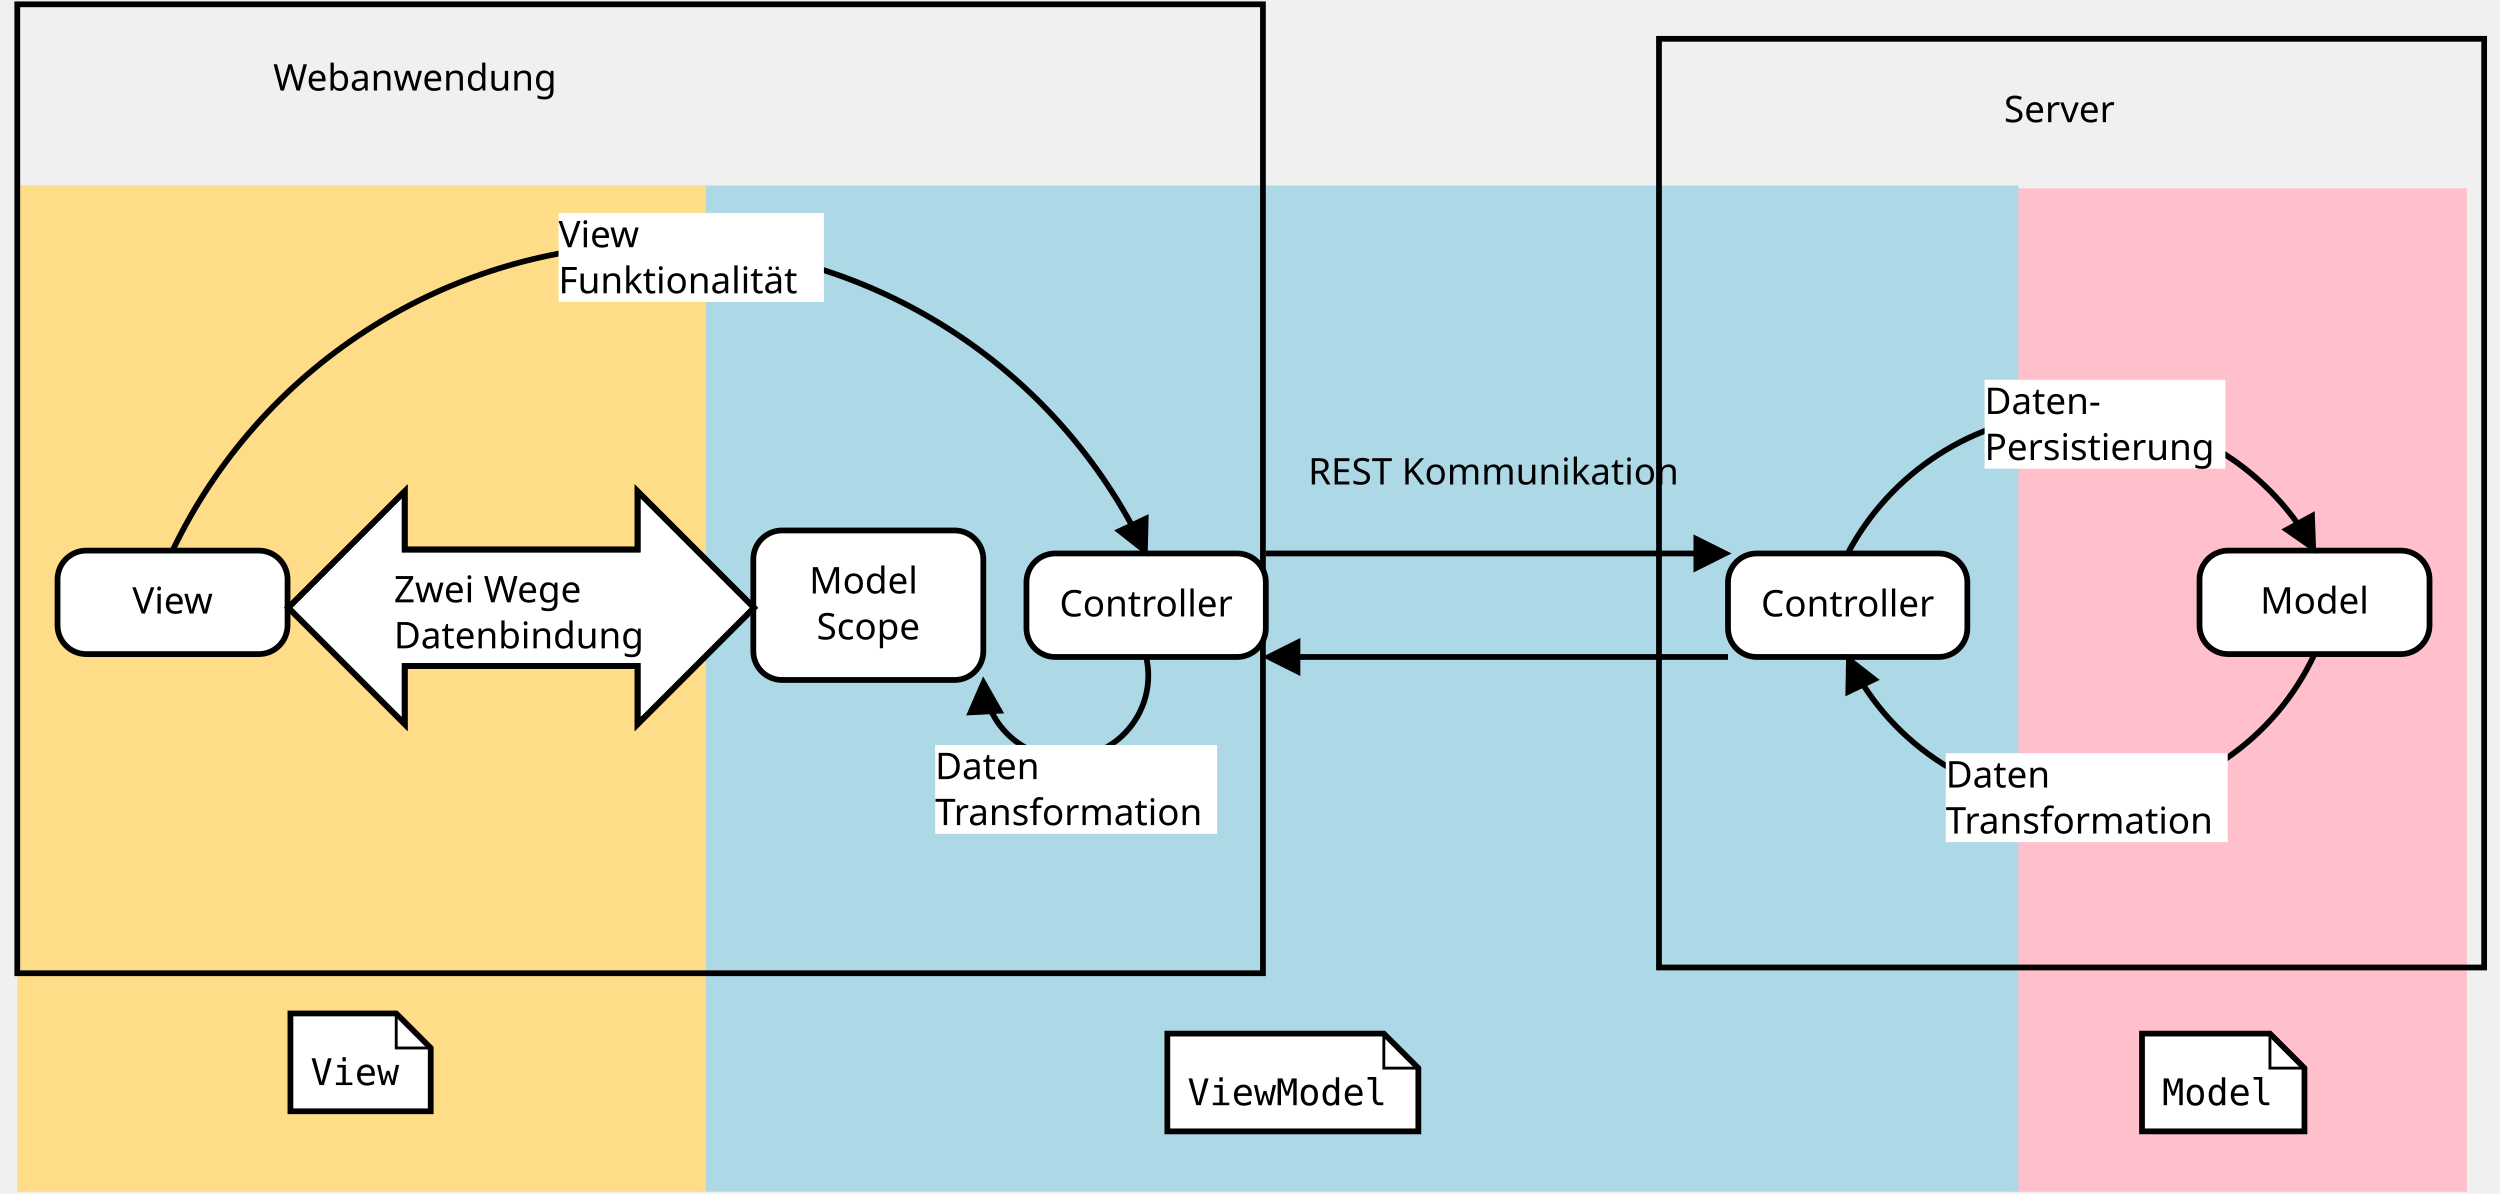
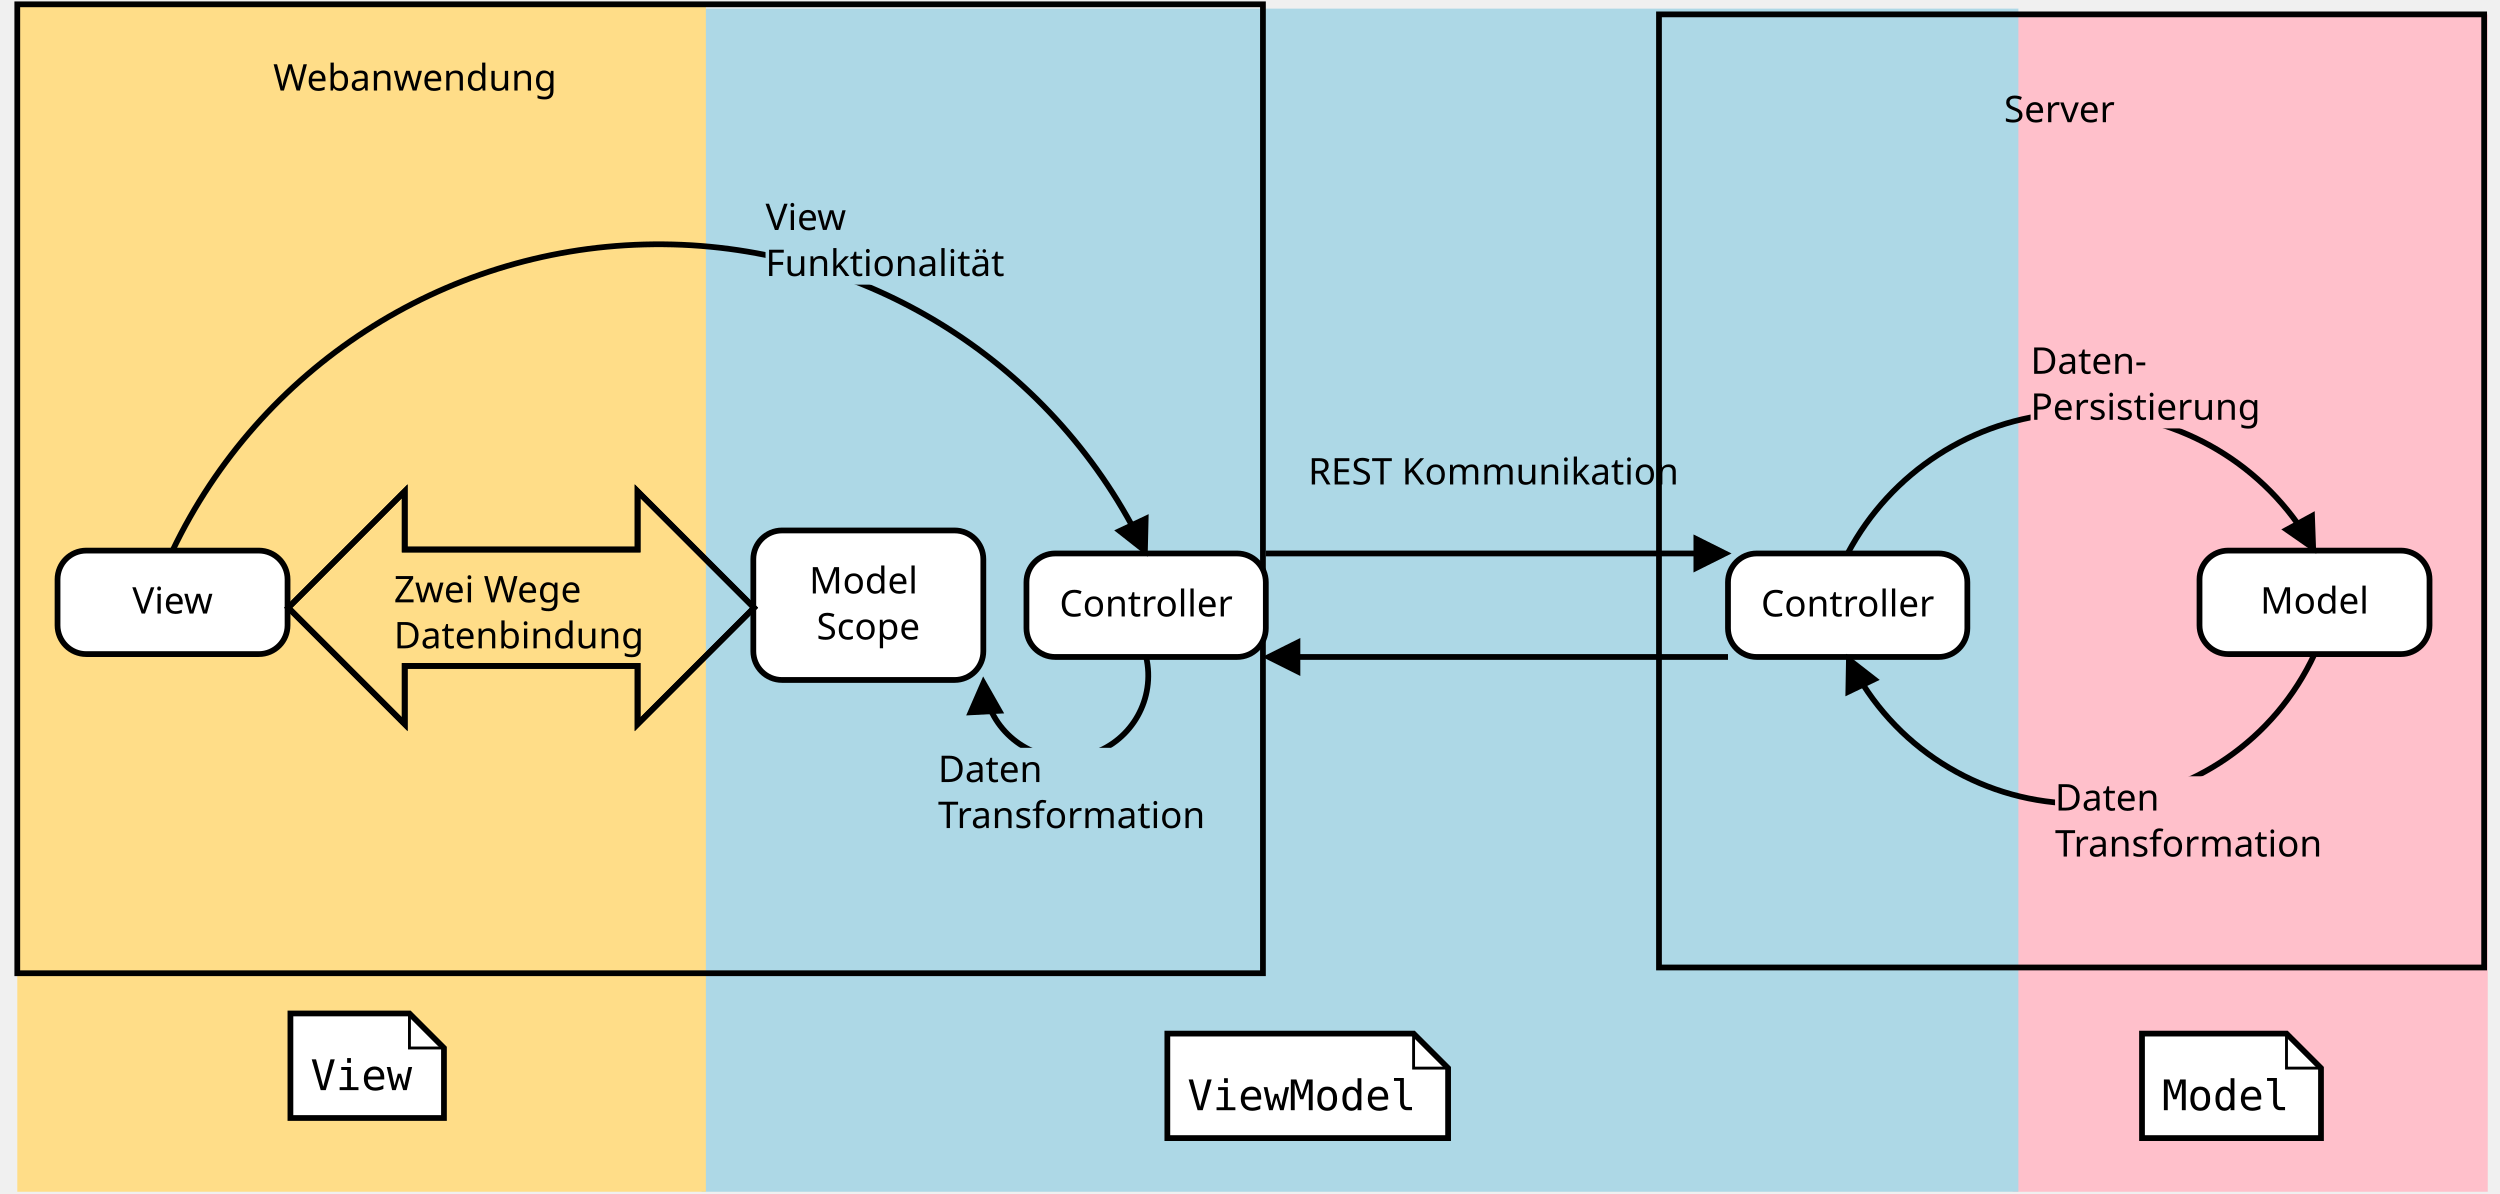
<svg xmlns="http://www.w3.org/2000/svg" width="44cm" height="21cm" viewBox="23 -249 861 415">
  <g>
-     <rect style="fill: #ffc0cb" x="719.75" y="-182.5" width="156" height="347" />
-     <rect style="fill: none; fill-opacity:0; stroke-width: 2; stroke: #ffc0cb" x="719.75" y="-182.5" width="156" height="347" />
+     <rect style="fill: #ffc0cb" x="719.75" y="-243" width="163.25" height="407.5" />
+     <rect style="fill: none; fill-opacity:0; stroke-width: 2; stroke: #ffc0cb" x="719.75" y="-243" width="163.25" height="407.5" />
  </g>
  <g>
-     <rect style="fill: #add8e6" x="263.75" y="-183.5" width="456" height="348" />
-     <rect style="fill: none; fill-opacity:0; stroke-width: 2; stroke: #add8e6" x="263.75" y="-183.5" width="456" height="348" />
+     <rect style="fill: #add8e6" x="263.75" y="-245" width="456" height="409.5" />
+     <rect style="fill: none; fill-opacity:0; stroke-width: 2; stroke: #add8e6" x="263.75" y="-245" width="456" height="409.5" />
  </g>
  <g>
-     <rect style="fill: #ffdd88" x="25.75" y="-183.5" width="237.5" height="348" />
-     <rect style="fill: none; fill-opacity:0; stroke-width: 2; stroke: #ffdd88" x="25.75" y="-183.5" width="237.5" height="348" />
+     <rect style="fill: #ffdd88" x="25.75" y="-247" width="237.5" height="411.5" />
+     <rect style="fill: none; fill-opacity:0; stroke-width: 2; stroke: #ffdd88" x="25.75" y="-247" width="237.5" height="411.5" />
  </g>
  <rect style="fill: none; fill-opacity:0; stroke-width: 2; stroke: #000000" x="24.75" y="-247.5" width="433.25" height="337" />
-   <rect style="fill: none; fill-opacity:0; stroke-width: 2; stroke: #000000" x="595.75" y="-235.5" width="287" height="323" />
+   <rect style="fill: none; fill-opacity:0; stroke-width: 2; stroke: #000000" x="595.75" y="-244" width="287" height="331.5" />
  <g>
    <rect style="fill: #ffffff" x="280.75" y="-64.5" width="80" height="52" rx="10" ry="10" />
    <rect style="fill: none; fill-opacity:0; stroke-width: 2; stroke: #000000" x="280.75" y="-64.5" width="80" height="52" rx="10" ry="10" />
    <text font-size="12.8" style="fill: #000000;text-anchor:middle;font-family:sans-serif;font-style:normal;font-weight:normal" x="320.75" y="-42.6">
      <tspan x="320.75" y="-42.6">Model</tspan>
      <tspan x="320.75" y="-26.6">Scope</tspan>
    </text>
  </g>
  <g>
    <rect style="fill: #ffffff" x="375.75" y="-56.5" width="83.25" height="36" rx="10" ry="10" />
    <rect style="fill: none; fill-opacity:0; stroke-width: 2; stroke: #000000" x="375.75" y="-56.5" width="83.25" height="36" rx="10" ry="10" />
    <text font-size="12.8" style="fill: #000000;text-anchor:middle;font-family:sans-serif;font-style:normal;font-weight:normal" x="417.375" y="-34.6">
      <tspan x="417.375" y="-34.6">Controller</tspan>
    </text>
  </g>
  <g>
    <rect style="fill: #ffffff" x="38.75" y="-57.5" width="80" height="36" rx="10" ry="10" />
    <rect style="fill: none; fill-opacity:0; stroke-width: 2; stroke: #000000" x="38.75" y="-57.5" width="80" height="36" rx="10" ry="10" />
    <text font-size="12.8" style="fill: #000000;text-anchor:middle;font-family:sans-serif;font-style:normal;font-weight:normal" x="78.75" y="-35.6">
      <tspan x="78.75" y="-35.6">View</tspan>
    </text>
  </g>
  <g>
    <rect style="fill: #ffffff" x="619.75" y="-56.5" width="83.25" height="36" rx="10" ry="10" />
    <rect style="fill: none; fill-opacity:0; stroke-width: 2; stroke: #000000" x="619.75" y="-56.5" width="83.25" height="36" rx="10" ry="10" />
    <text font-size="12.8" style="fill: #000000;text-anchor:middle;font-family:sans-serif;font-style:normal;font-weight:normal" x="661.375" y="-34.6">
      <tspan x="661.375" y="-34.6">Controller</tspan>
    </text>
  </g>
  <g>
    <rect style="fill: #ffffff" x="783.75" y="-57.5" width="80" height="36" rx="10" ry="10" />
    <rect style="fill: none; fill-opacity:0; stroke-width: 2; stroke: #000000" x="783.75" y="-57.5" width="80" height="36" rx="10" ry="10" />
    <text font-size="12.8" style="fill: #000000;text-anchor:middle;font-family:sans-serif;font-style:normal;font-weight:normal" x="823.75" y="-35.6">
      <tspan x="823.75" y="-35.6">Model</tspan>
    </text>
  </g>
  <g>
    <line style="fill: none; fill-opacity:0; stroke-width: 2; stroke: #000000" x1="459" y1="-56.5" x2="608.75" y2="-56.5" />
    <polygon style="fill: #000000" points="608.75,-51.5 618.75,-56.5 608.75,-61.5 " />
    <polygon style="fill: none; fill-opacity:0; stroke-width: 2; stroke: #000000" points="608.75,-51.5 618.75,-56.5 608.75,-61.5 " />
  </g>
  <g>
    <line style="fill: none; fill-opacity:0; stroke-width: 2; stroke: #000000" x1="619.75" y1="-20.5" x2="470" y2="-20.5" />
    <polygon style="fill: #000000" points="470,-25.5 460,-20.5 470,-15.5 " />
    <polygon style="fill: none; fill-opacity:0; stroke-width: 2; stroke: #000000" points="470,-25.5 460,-20.5 470,-15.5 " />
  </g>
  <g>
-     <path style="fill: none; fill-opacity:0; stroke-width: 2; stroke: #000000" d="M 817.951,-66.778 A 92.168,92.168 0 0 0 661.375,-56.5" />
+     <path style="fill: none; fill-opacity:0; stroke-width: 2; stroke: #000000" d="M 817.951,-66.778 A 92.168,92.168 0 0 0 661.376,-56.5" />
    <polygon style="fill: #000000" points="814.094,-64.764 823.271,-58.378 822.873,-69.551 " />
    <polygon style="fill: none; fill-opacity:0; stroke-width: 2; stroke: #000000" points="814.094,-64.764 823.271,-58.378 822.873,-69.551 " />
  </g>
  <g>
-     <path style="fill: none; fill-opacity:0; stroke-width: 2; stroke: #000000" d="M 666.687,-10.938 A 89.733,89.733 0 0 0 823.75,-21.5" />
-     <polygon style="fill: #000000" points="670.631,-12.733 661.806,-19.598 661.61,-8.419 " />
-     <polygon style="fill: none; fill-opacity:0; stroke-width: 2; stroke: #000000" points="670.631,-12.733 661.806,-19.598 661.61,-8.419 " />
+     <path style="fill: none; fill-opacity:0; stroke-width: 2; stroke: #000000" d="M 666.688,-10.938 A 89.732,89.732 0 0 0 823.75,-21.5" />
+     <polygon style="fill: #000000" points="670.632,-12.733 661.807,-19.598 661.611,-8.419 " />
+     <polygon style="fill: none; fill-opacity:0; stroke-width: 2; stroke: #000000" points="670.632,-12.733 661.807,-19.598 661.611,-8.419 " />
  </g>
-   <text font-size="12.8" style="fill: #000000;text-anchor:start;font-family:sans-serif;font-style:normal;font-weight:normal" x="237.375" y="-45">
-     <tspan x="237.375" y="-45" />
+   <text font-size="12.8" style="fill: #000000;text-anchor:start;font-family:sans-serif;font-style:normal;font-weight:normal" x="237.374" y="-45">
+     <tspan x="237.374" y="-45" />
  </text>
  <text font-size="12.8" style="fill: #000000;text-anchor:start;font-family:sans-serif;font-style:normal;font-weight:normal" x="113.75" y="-217.5">
    <tspan x="113.75" y="-217.5">Webanwendung</tspan>
  </text>
  <text font-size="12.8" style="fill: #000000;text-anchor:start;font-family:sans-serif;font-style:normal;font-weight:normal" x="715.75" y="-206.5">
    <tspan x="715.75" y="-206.5">Server</tspan>
  </text>
  <text font-size="12.8" style="fill: #000000;text-anchor:start;font-family:sans-serif;font-style:normal;font-weight:normal" x="473.75" y="-80.5">
    <tspan x="473.75" y="-80.5">REST Kommunikation</tspan>
  </text>
  <g>
-     <polygon style="fill: #ffffff" points="119.75,103.5 156.55,103.5 168.55,115.5 168.55,137.5 119.75,137.5 " />
-     <polygon style="fill: none; fill-opacity:0; stroke-width: 2; stroke: #000000" points="119.75,103.5 156.55,103.5 168.55,115.5 168.55,137.5 119.75,137.5 " />
-     <polyline style="fill: none; fill-opacity:0; stroke-width: 1; stroke: #000000" points="156.55,103.5 156.55,115.5 168.55,115.5 " />
-     <text font-size="12.8" style="fill: #000000;text-anchor:start;font-family:monospace;font-style:normal;font-weight:normal" x="126.75" y="128.4">
-       <tspan x="126.75" y="128.4">View</tspan>
+     <polygon style="fill: #ffffff" points="119.75,103.5 161.15,103.5 173.15,115.5 173.15,139.844 119.75,139.844 " />
+     <polygon style="fill: none; fill-opacity:0; stroke-width: 2; stroke: #000000" points="119.75,103.5 161.15,103.5 173.15,115.5 173.15,139.844 119.75,139.844 " />
+     <polyline style="fill: none; fill-opacity:0; stroke-width: 1; stroke: #000000" points="161.15,103.5 161.15,115.5 173.15,115.5 " />
+     <text font-size="14.676" style="fill: #000000;text-anchor:start;font-family:monospace;font-style:normal;font-weight:normal" x="126.75" y="130.15">
+       <tspan x="126.75" y="130.15">View</tspan>
    </text>
  </g>
  <g>
-     <polygon style="fill: #ffffff" points="424.75,110.5 500.05,110.5 512.05,122.5 512.05,144.5 424.75,144.5 " />
-     <polygon style="fill: none; fill-opacity:0; stroke-width: 2; stroke: #000000" points="424.75,110.5 500.05,110.5 512.05,122.5 512.05,144.5 424.75,144.5 " />
-     <polyline style="fill: none; fill-opacity:0; stroke-width: 1; stroke: #000000" points="500.05,110.5 500.05,122.5 512.05,122.5 " />
-     <text font-size="12.8" style="fill: #000000;text-anchor:start;font-family:monospace;font-style:normal;font-weight:normal" x="431.75" y="135.4">
-       <tspan x="431.75" y="135.4">ViewModel</tspan>
+     <polygon style="fill: #ffffff" points="424.75,110.5 510.4,110.5 522.4,122.5 522.4,146.844 424.75,146.844 " />
+     <polygon style="fill: none; fill-opacity:0; stroke-width: 2; stroke: #000000" points="424.75,110.5 510.4,110.5 522.4,122.5 522.4,146.844 424.75,146.844 " />
+     <polyline style="fill: none; fill-opacity:0; stroke-width: 1; stroke: #000000" points="510.4,110.5 510.4,122.5 522.4,122.5 " />
+     <text font-size="14.676" style="fill: #000000;text-anchor:start;font-family:monospace;font-style:normal;font-weight:normal" x="431.75" y="137.15">
+       <tspan x="431.75" y="137.15">ViewModel</tspan>
    </text>
  </g>
  <g>
-     <polygon style="fill: #ffffff" points="763.75,110.5 808.25,110.5 820.25,122.5 820.25,144.5 763.75,144.5 " />
-     <polygon style="fill: none; fill-opacity:0; stroke-width: 2; stroke: #000000" points="763.75,110.5 808.25,110.5 820.25,122.5 820.25,144.5 763.75,144.5 " />
-     <polyline style="fill: none; fill-opacity:0; stroke-width: 1; stroke: #000000" points="808.25,110.5 808.25,122.5 820.25,122.5 " />
-     <text font-size="12.8" style="fill: #000000;text-anchor:start;font-family:monospace;font-style:normal;font-weight:normal" x="770.75" y="135.4">
-       <tspan x="770.75" y="135.4">Model</tspan>
+     <polygon style="fill: #ffffff" points="763.75,110.5 814,110.5 826,122.5 826,146.844 763.75,146.844 " />
+     <polygon style="fill: none; fill-opacity:0; stroke-width: 2; stroke: #000000" points="763.75,110.5 814,110.5 826,122.5 826,146.844 763.75,146.844 " />
+     <polyline style="fill: none; fill-opacity:0; stroke-width: 1; stroke: #000000" points="814,110.5 814,122.5 826,122.5 " />
+     <text font-size="14.676" style="fill: #000000;text-anchor:start;font-family:monospace;font-style:normal;font-weight:normal" x="770.75" y="137.15">
+       <tspan x="770.75" y="137.15">Model</tspan>
    </text>
  </g>
  <g>
-     <path style="fill: none; fill-opacity:0; stroke-width: 2; stroke: #000000" d="M 363.196,-2.345 A 28.702,28.702 0 0 0 417.375,-20.5" />
+     <path style="fill: none; fill-opacity:0; stroke-width: 2; stroke: #000000" d="M 363.197,-2.345 A 28.703,28.703 0 0 0 417.376,-20.5" />
    <polygon style="fill: #000000" points="366.33,-1.783 360.803,-11.501 356.344,-1.249 " />
    <polygon style="fill: none; fill-opacity:0; stroke-width: 2; stroke: #000000" points="366.33,-1.783 360.803,-11.501 356.344,-1.249 " />
  </g>
  <g>
-     <path style="fill: none; fill-opacity:0; stroke-width: 2; stroke: #000000" d="M 412.403,-66.296 A 187.429,187.429 0 0 0 78.75,-57.5" />
-     <polygon style="fill: #000000" points="408.163,-64.32 416.949,-57.405 417.209,-68.582 " />
-     <polygon style="fill: none; fill-opacity:0; stroke-width: 2; stroke: #000000" points="408.163,-64.32 416.949,-57.405 417.209,-68.582 " />
+     <path style="fill: none; fill-opacity:0; stroke-width: 2; stroke: #000000" d="M 412.404,-66.296 A 187.43,187.43 0 0 0 78.75,-57.5" />
+     <polygon style="fill: #000000" points="408.164,-64.319 416.95,-57.405 417.21,-68.582 " />
+     <polygon style="fill: none; fill-opacity:0; stroke-width: 2; stroke: #000000" points="408.164,-64.319 416.95,-57.405 417.21,-68.582 " />
  </g>
-   <text font-size="12.8" style="fill: #000000;text-anchor:start;font-family:sans-serif;font-style:normal;font-weight:normal" x="241.375" y="-79">
-     <tspan x="241.375" y="-79" />
+   <text font-size="12.8" style="fill: #000000;text-anchor:start;font-family:sans-serif;font-style:normal;font-weight:normal" x="241.376" y="-79">
+     <tspan x="241.376" y="-79" />
  </text>
  <g>
-     <rect style="fill: #ffffff" x="213" y="-174.9" width="92.3" height="30.9" />
-     <text font-size="12.8" style="fill: #000000;text-anchor:start;font-family:sans-serif;font-style:normal;font-weight:normal" x="213" y="-163">
-       <tspan x="213" y="-163">View</tspan>
-       <tspan x="213" y="-147"> Funktionalität</tspan>
+     <rect style="fill: #add8e6" x="285" y="-180.9" width="92.3" height="30.9" />
+     <text font-size="12.8" style="fill: #000000;text-anchor:start;font-family:sans-serif;font-style:normal;font-weight:normal" x="285" y="-169">
+       <tspan x="285" y="-169">View</tspan>
+       <tspan x="285" y="-153"> Funktionalität</tspan>
    </text>
  </g>
  <g>
-     <rect style="fill: #ffffff" x="709" y="-116.9" width="83.75" height="30.9" />
-     <text font-size="12.8" style="fill: #000000;text-anchor:start;font-family:sans-serif;font-style:normal;font-weight:normal" x="709" y="-105">
-       <tspan x="709" y="-105">Daten-</tspan>
-       <tspan x="709" y="-89">Persistierung</tspan>
+     <rect style="fill: #ffc0cb" x="725" y="-130.9" width="83.75" height="30.9" />
+     <text font-size="12.8" style="fill: #000000;text-anchor:start;font-family:sans-serif;font-style:normal;font-weight:normal" x="725" y="-119">
+       <tspan x="725" y="-119">Daten-</tspan>
+       <tspan x="725" y="-103">Persistierung</tspan>
    </text>
  </g>
  <g>
-     <rect style="fill: #ffffff" x="344" y="10.1" width="98.05" height="30.9" />
-     <text font-size="12.8" style="fill: #000000;text-anchor:start;font-family:sans-serif;font-style:normal;font-weight:normal" x="344" y="22">
-       <tspan x="344" y="22">Daten</tspan>
-       <tspan x="344" y="38">Transformation</tspan>
+     <rect style="fill: #add8e6" x="345" y="11.1" width="98.05" height="30.9" />
+     <text font-size="12.8" style="fill: #000000;text-anchor:start;font-family:sans-serif;font-style:normal;font-weight:normal" x="345" y="23">
+       <tspan x="345" y="23">Daten</tspan>
+       <tspan x="345" y="39">Transformation</tspan>
    </text>
  </g>
  <g>
-     <rect style="fill: #ffffff" x="695.5" y="13" width="98.05" height="30.9" />
-     <text font-size="12.8" style="fill: #000000;text-anchor:start;font-family:sans-serif;font-style:normal;font-weight:normal" x="695.5" y="24.9">
-       <tspan x="695.5" y="24.9">Daten</tspan>
-       <tspan x="695.5" y="40.9">Transformation</tspan>
+     <rect style="fill: #ffc0cb" x="733.5" y="21" width="98.05" height="30.9" />
+     <text font-size="12.8" style="fill: #000000;text-anchor:start;font-family:sans-serif;font-style:normal;font-weight:normal" x="733.5" y="32.9">
+       <tspan x="733.5" y="32.9">Daten</tspan>
+       <tspan x="733.5" y="48.9">Transformation</tspan>
    </text>
  </g>
  <g>
-     <polygon style="fill: #ffffff" points="240.5,-57.875 159.5,-57.875 159.5,-78.125 119,-37.625 159.5,2.875 159.5,-17.375 240.5,-17.375 240.5,2.875 281,-37.625 240.5,-78.125 " />
    <polygon style="fill: none; fill-opacity:0; stroke-width: 2; stroke: #000000" points="240.5,-57.875 159.5,-57.875 159.5,-78.125 119,-37.625 159.5,2.875 159.5,-17.375 240.5,-17.375 240.5,2.875 281,-37.625 240.5,-78.125 " />
    <polygon style="fill: none; fill-opacity:0; stroke-width: 2; stroke: #000000" points="240.5,-57.875 159.5,-57.875 159.5,-78.125 119,-37.625 159.5,2.875 159.5,-17.375 240.5,-17.375 240.5,2.875 281,-37.625 240.5,-78.125 " />
  </g>
  <text font-size="12.8" style="fill: #000000;text-anchor:start;font-family:sans-serif;font-style:normal;font-weight:normal" x="155.75" y="-39.5">
    <tspan x="155.75" y="-39.5">Zwei Wege </tspan>
    <tspan x="155.75" y="-23.5">Datenbindung</tspan>
  </text>
</svg>
